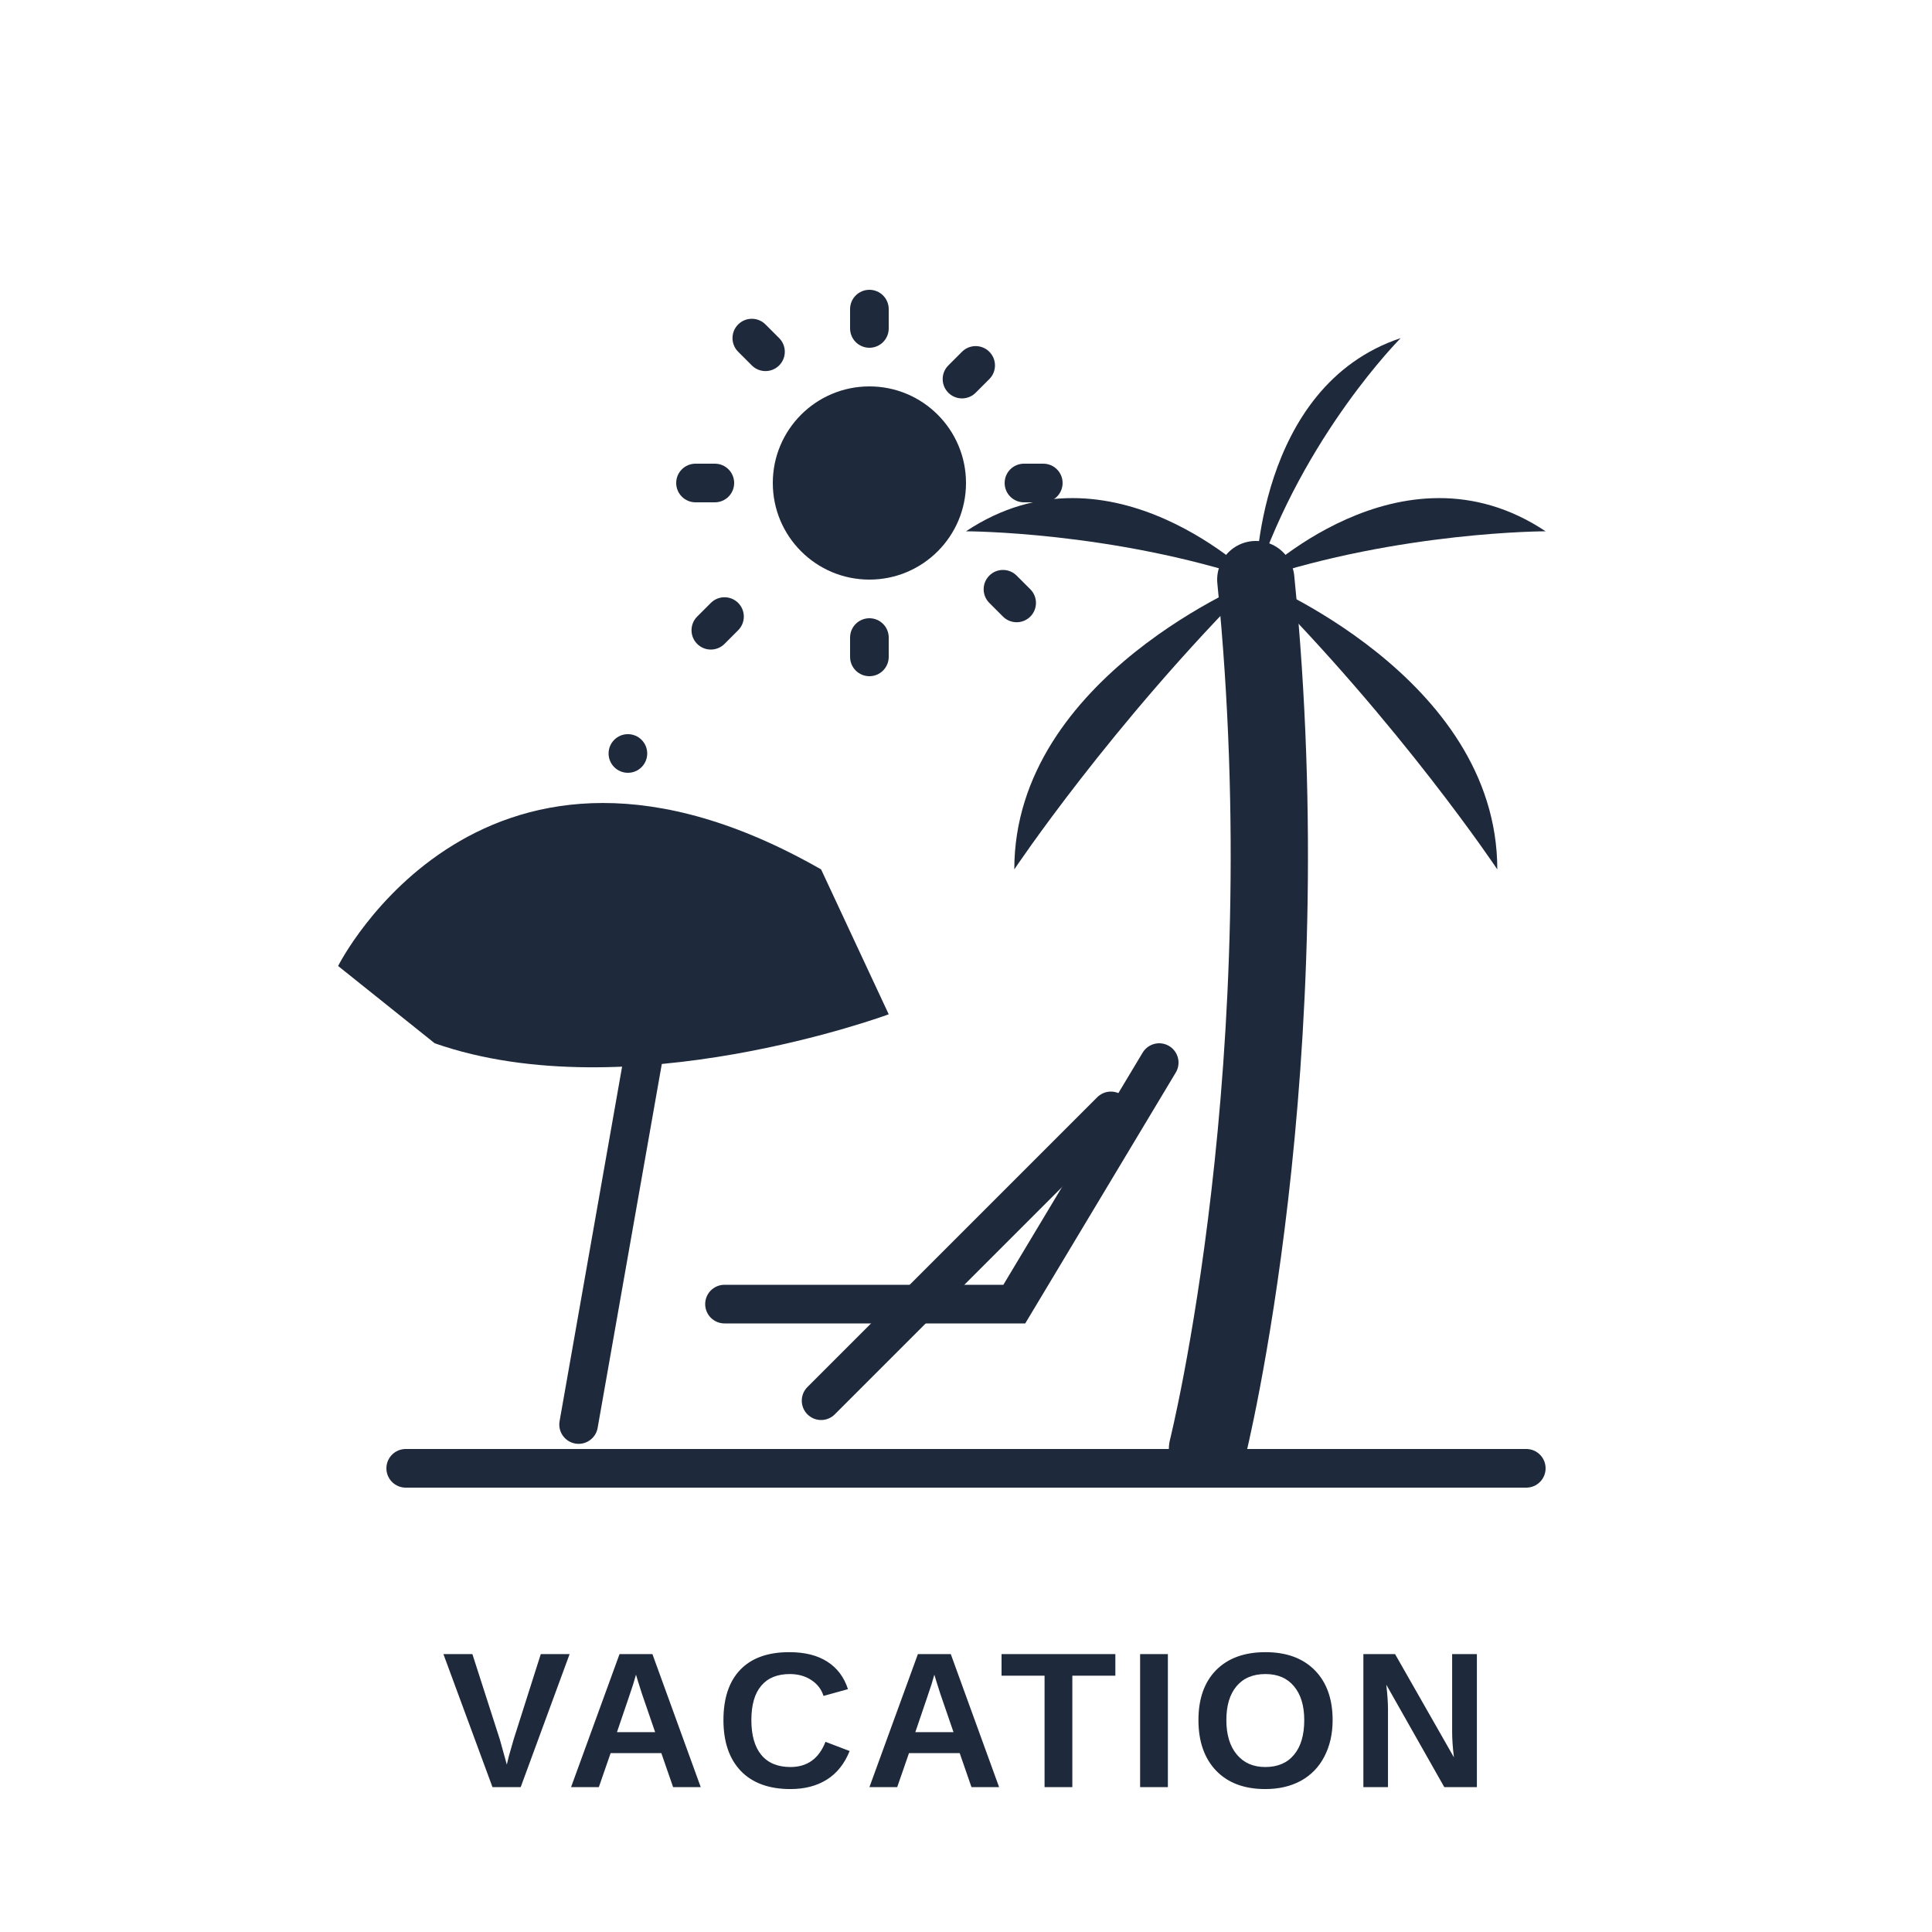
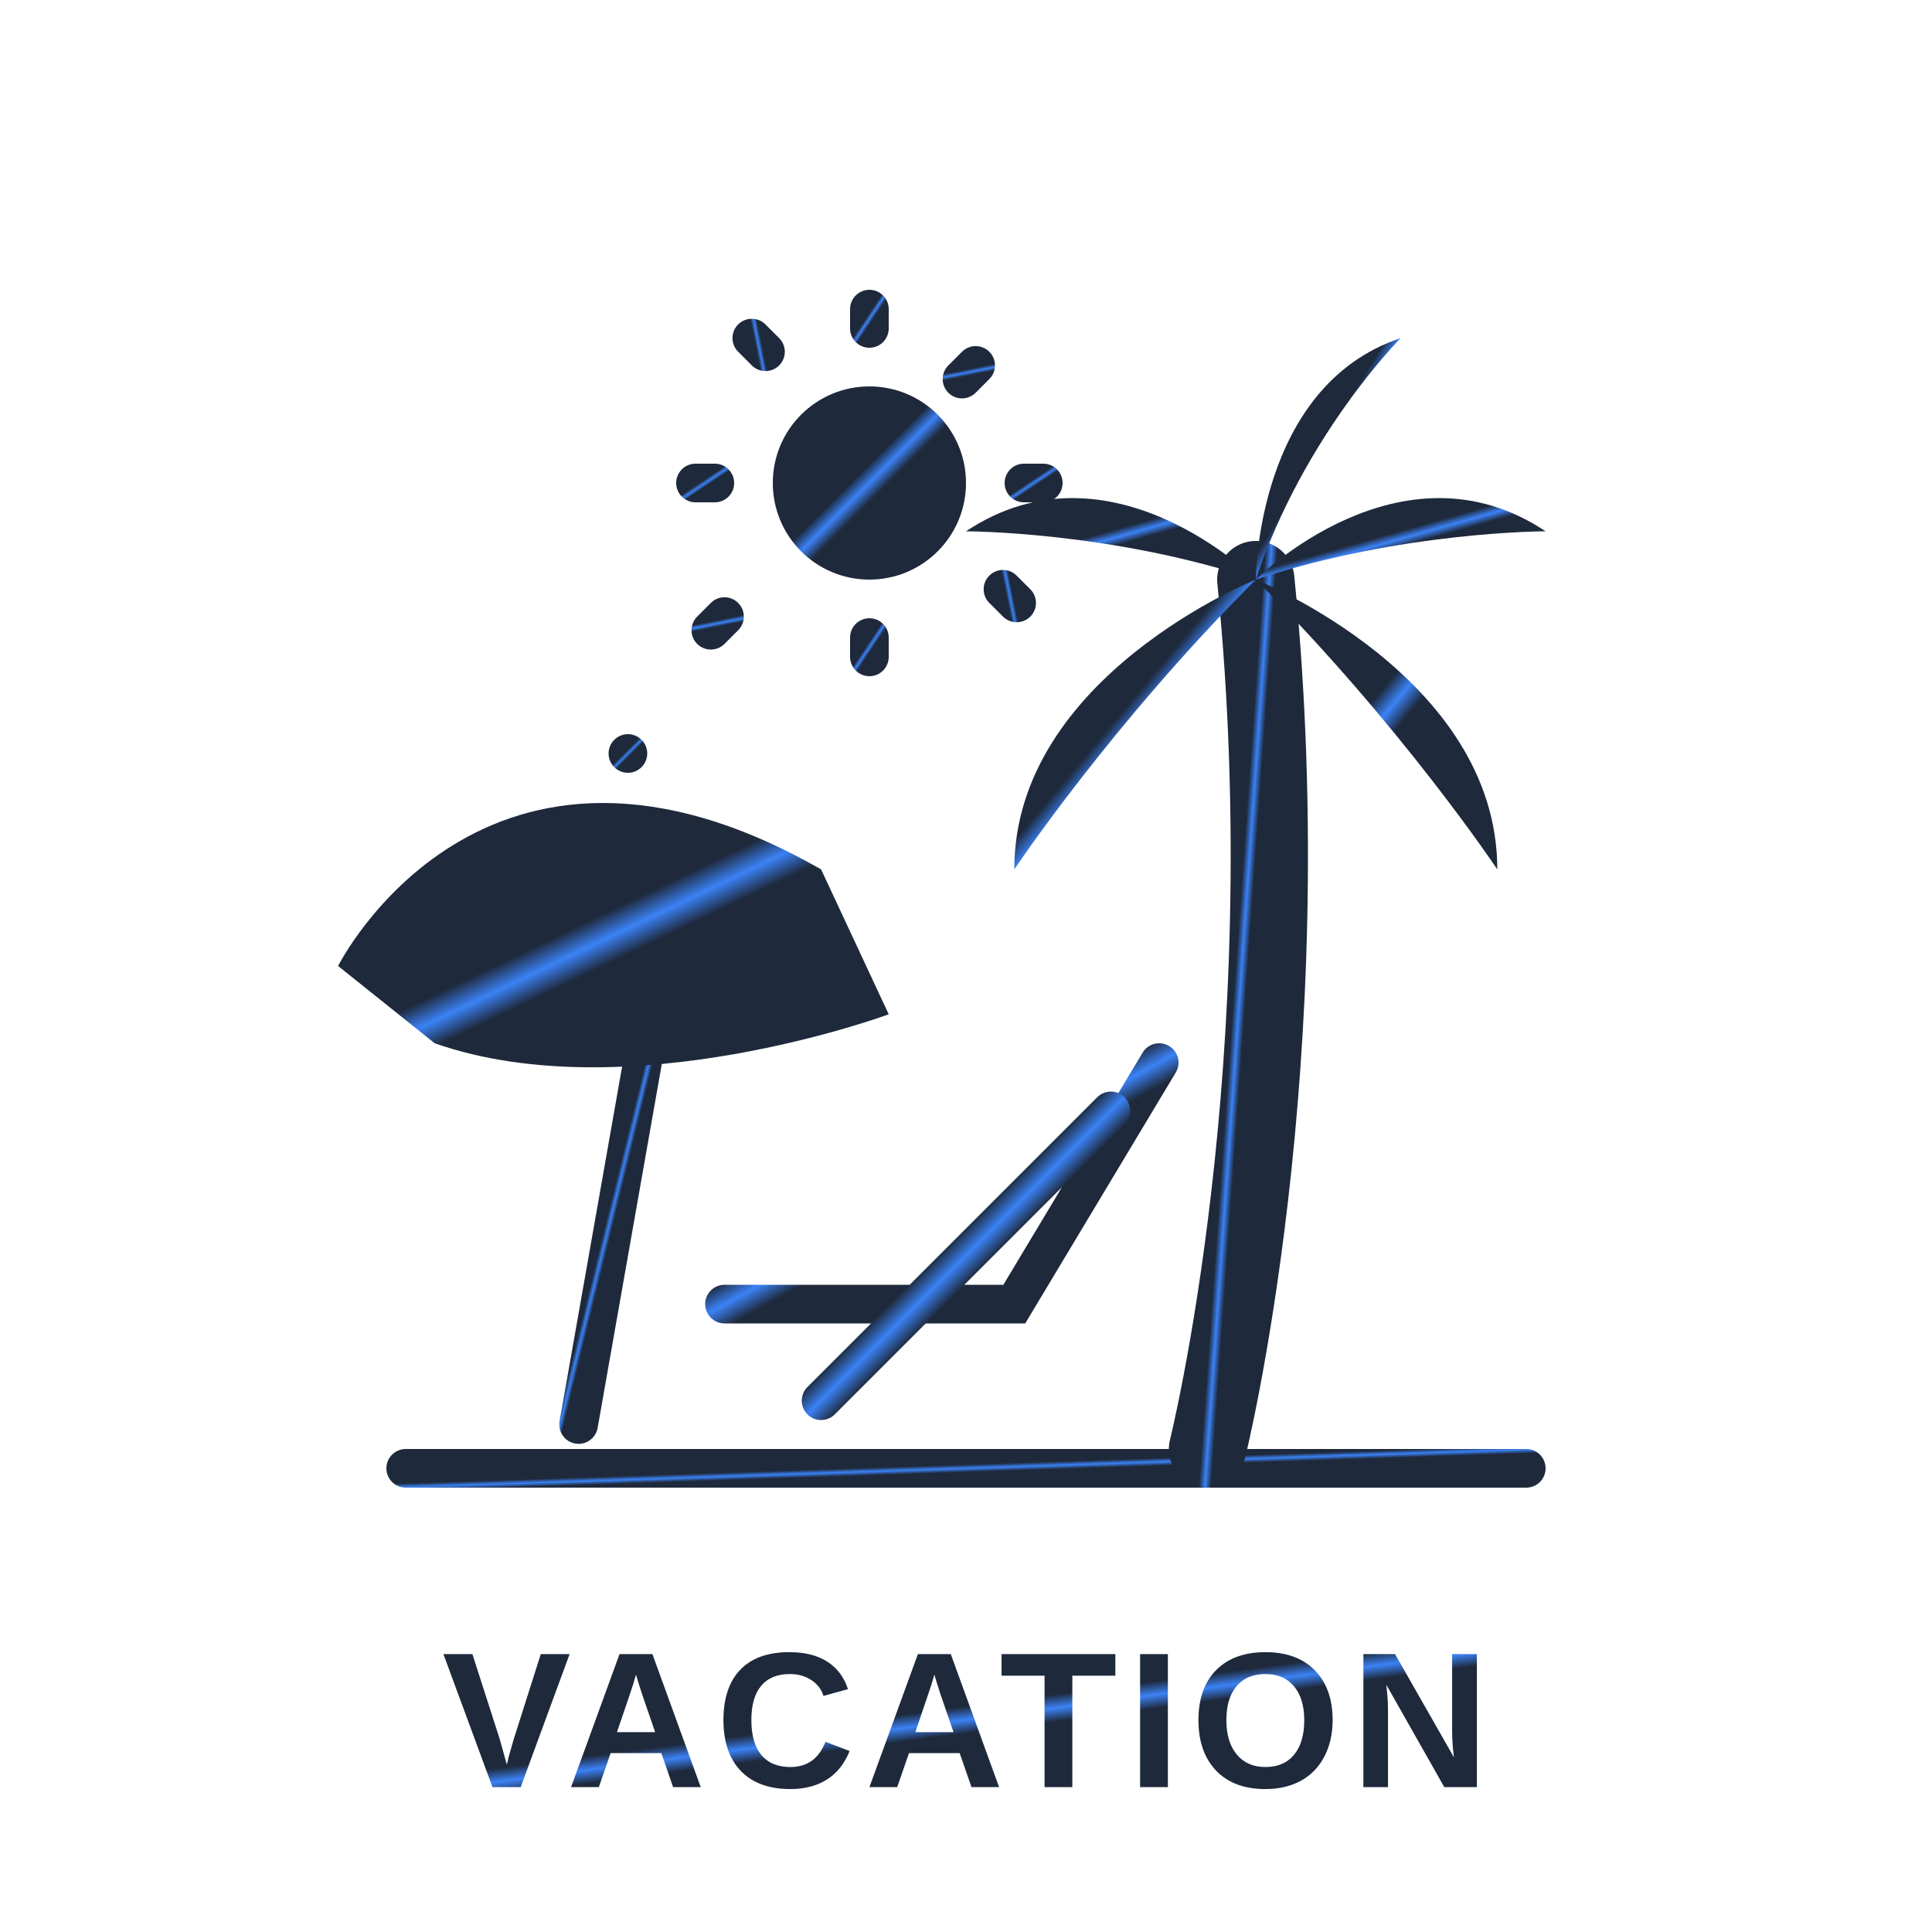
<svg xmlns="http://www.w3.org/2000/svg" width="200" height="200" viewBox="0 0 200 200" fill="none">
-   <g fill="#1E293B">
-     <rect x="40" y="150" width="120" height="4" rx="2" />
-     <circle cx="90" cy="50" r="10" />
-     <rect x="88" y="30" width="4" height="6" rx="2" />
-     <rect x="88" y="64" width="4" height="6" rx="2" />
-     <rect x="70" y="48" width="6" height="4" rx="2" />
-     <rect x="104" y="48" width="6" height="4" rx="2" />
-     <rect x="75" y="35" width="4" height="6" rx="2" transform="rotate(-45 75 35)" />
-     <rect x="101" y="61" width="4" height="6" rx="2" transform="rotate(-45 101 61)" />
-     <rect x="75" y="61" width="4" height="6" rx="2" transform="rotate(45 75 61)" />
-     <rect x="101" y="35" width="4" height="6" rx="2" transform="rotate(45 101 35)" />
-     <path d="M125 150C125 150 135 110 130 60" stroke="#1E293B" stroke-width="8" stroke-linecap="round" />
-     <path d="M130 60C130 60 145 45 160 55C160 55 145 55 130 60Z" />
-     <path d="M130 60C130 60 155 70 155 90C155 90 145 75 130 60Z" />
-     <path d="M130 60C130 60 115 45 100 55C100 55 115 55 130 60Z" />
-     <path d="M130 60C130 60 105 70 105 90C105 90 115 75 130 60Z" />
-     <path d="M130 60C130 60 130 40 145 35C145 35 135 45 130 60Z" />
-     <rect x="68" y="90" width="4" height="60" rx="2" transform="rotate(10 68 90)" />
-     <path d="M35 100C35 100 50 70 85 90L92 105C92 105 65 115 45 108L35 100Z" />
-     <circle cx="65" cy="78" r="2" />
-     <path d="M75 135L105 135L120 110" stroke="#1E293B" stroke-width="4" stroke-linecap="round" fill="none" />
-     <path d="M85 145L115 115" stroke="#1E293B" stroke-width="4" stroke-linecap="round" fill="none" />
+   <defs>
+     <linearGradient id="shine-gradient" x1="0%" y1="0%" x2="100%" y2="100%">
+       <stop offset="0%" stop-color="#1E293B" />
+       <stop offset="45%" stop-color="#1E293B" />
+       <stop offset="50%" stop-color="#3B82F6" />
+       <stop offset="55%" stop-color="#1E293B" />
+       <stop offset="100%" stop-color="#1E293B" />
+       <animate attributeName="x1" from="-100%" to="100%" dur="3s" repeatCount="indefinite" />
+       <animate attributeName="x2" from="0%" to="200%" dur="3s" repeatCount="indefinite" />
+     </linearGradient>
+     <style>
+       @keyframes sun-rotate {
+         from { transform: rotate(0deg); }
+         to { transform: rotate(360deg); }
+       }
+       @keyframes sway {
+         0%, 100% { transform: rotate(0deg); }
+         50% { transform: rotate(3deg); }
+       }
+       @keyframes float-text {
+         0%, 100% { transform: translateY(0); }
+         50% { transform: translateY(-2px); }
+       }
+       .sun-icon {
+         transform-origin: 90px 50px;
+         animation: sun-rotate 10s linear infinite;
+       }
+       .palm-leaves {
+         transform-origin: 130px 60px;
+         animation: sway 4s ease-in-out infinite;
+       }
+       .logo-text {
+         animation: float-text 3s ease-in-out infinite;
+       }
+       .interactive-group:hover {
+         filter: drop-shadow(0 0 8px rgba(59, 130, 246, 0.5));
+       }
+     </style>
+   </defs>
+   <g class="interactive-group">
+     <rect x="40" y="150" width="120" height="4" rx="2" fill="url(#shine-gradient)" />
+     <g class="sun-icon">
+       <circle cx="90" cy="50" r="10" fill="url(#shine-gradient)" />
+       <rect x="88" y="30" width="4" height="6" rx="2" fill="url(#shine-gradient)" />
+       <rect x="88" y="64" width="4" height="6" rx="2" fill="url(#shine-gradient)" />
+       <rect x="70" y="48" width="6" height="4" rx="2" fill="url(#shine-gradient)" />
+       <rect x="104" y="48" width="6" height="4" rx="2" fill="url(#shine-gradient)" />
+       <rect x="75" y="35" width="4" height="6" rx="2" transform="rotate(-45 75 35)" fill="url(#shine-gradient)" />
+       <rect x="101" y="61" width="4" height="6" rx="2" transform="rotate(-45 101 61)" fill="url(#shine-gradient)" />
+       <rect x="75" y="61" width="4" height="6" rx="2" transform="rotate(45 75 61)" fill="url(#shine-gradient)" />
+       <rect x="101" y="35" width="4" height="6" rx="2" transform="rotate(45 101 35)" fill="url(#shine-gradient)" />
+     </g>
+     <path d="M125 150C125 150 135 110 130 60" stroke="url(#shine-gradient)" stroke-width="8" stroke-linecap="round" />
+     <g class="palm-leaves">
+       <path d="M130 60C130 60 145 45 160 55C160 55 145 55 130 60Z" fill="url(#shine-gradient)" />
+       <path d="M130 60C130 60 155 70 155 90C155 90 145 75 130 60Z" fill="url(#shine-gradient)" />
+       <path d="M130 60C130 60 115 45 100 55C100 55 115 55 130 60Z" fill="url(#shine-gradient)" />
+       <path d="M130 60C130 60 105 70 105 90C105 90 115 75 130 60Z" fill="url(#shine-gradient)" />
+       <path d="M130 60C130 60 130 40 145 35C145 35 135 45 130 60Z" fill="url(#shine-gradient)" />
+     </g>
+     <rect x="68" y="90" width="4" height="60" rx="2" transform="rotate(10 68 90)" fill="url(#shine-gradient)" />
+     <path d="M35 100C35 100 50 70 85 90L92 105C92 105 65 115 45 108L35 100Z" fill="url(#shine-gradient)" />
+     <circle cx="65" cy="78" r="2" fill="url(#shine-gradient)" />
+     <path d="M75 135L105 135L120 110" stroke="url(#shine-gradient)" stroke-width="4" stroke-linecap="round" fill="none" />
+     <path d="M85 145L115 115" stroke="url(#shine-gradient)" stroke-width="4" stroke-linecap="round" fill="none" />
  </g>
-   <text x="100" y="185" fill="#1E293B" font-family="Arial, sans-serif" font-weight="bold" font-size="20" text-anchor="middle" letter-spacing="1">VACATION</text>
+   <text x="100" y="185" fill="url(#shine-gradient)" font-family="Arial, sans-serif" font-weight="bold" font-size="20" text-anchor="middle" letter-spacing="1" class="logo-text">VACATION</text>
</svg>
